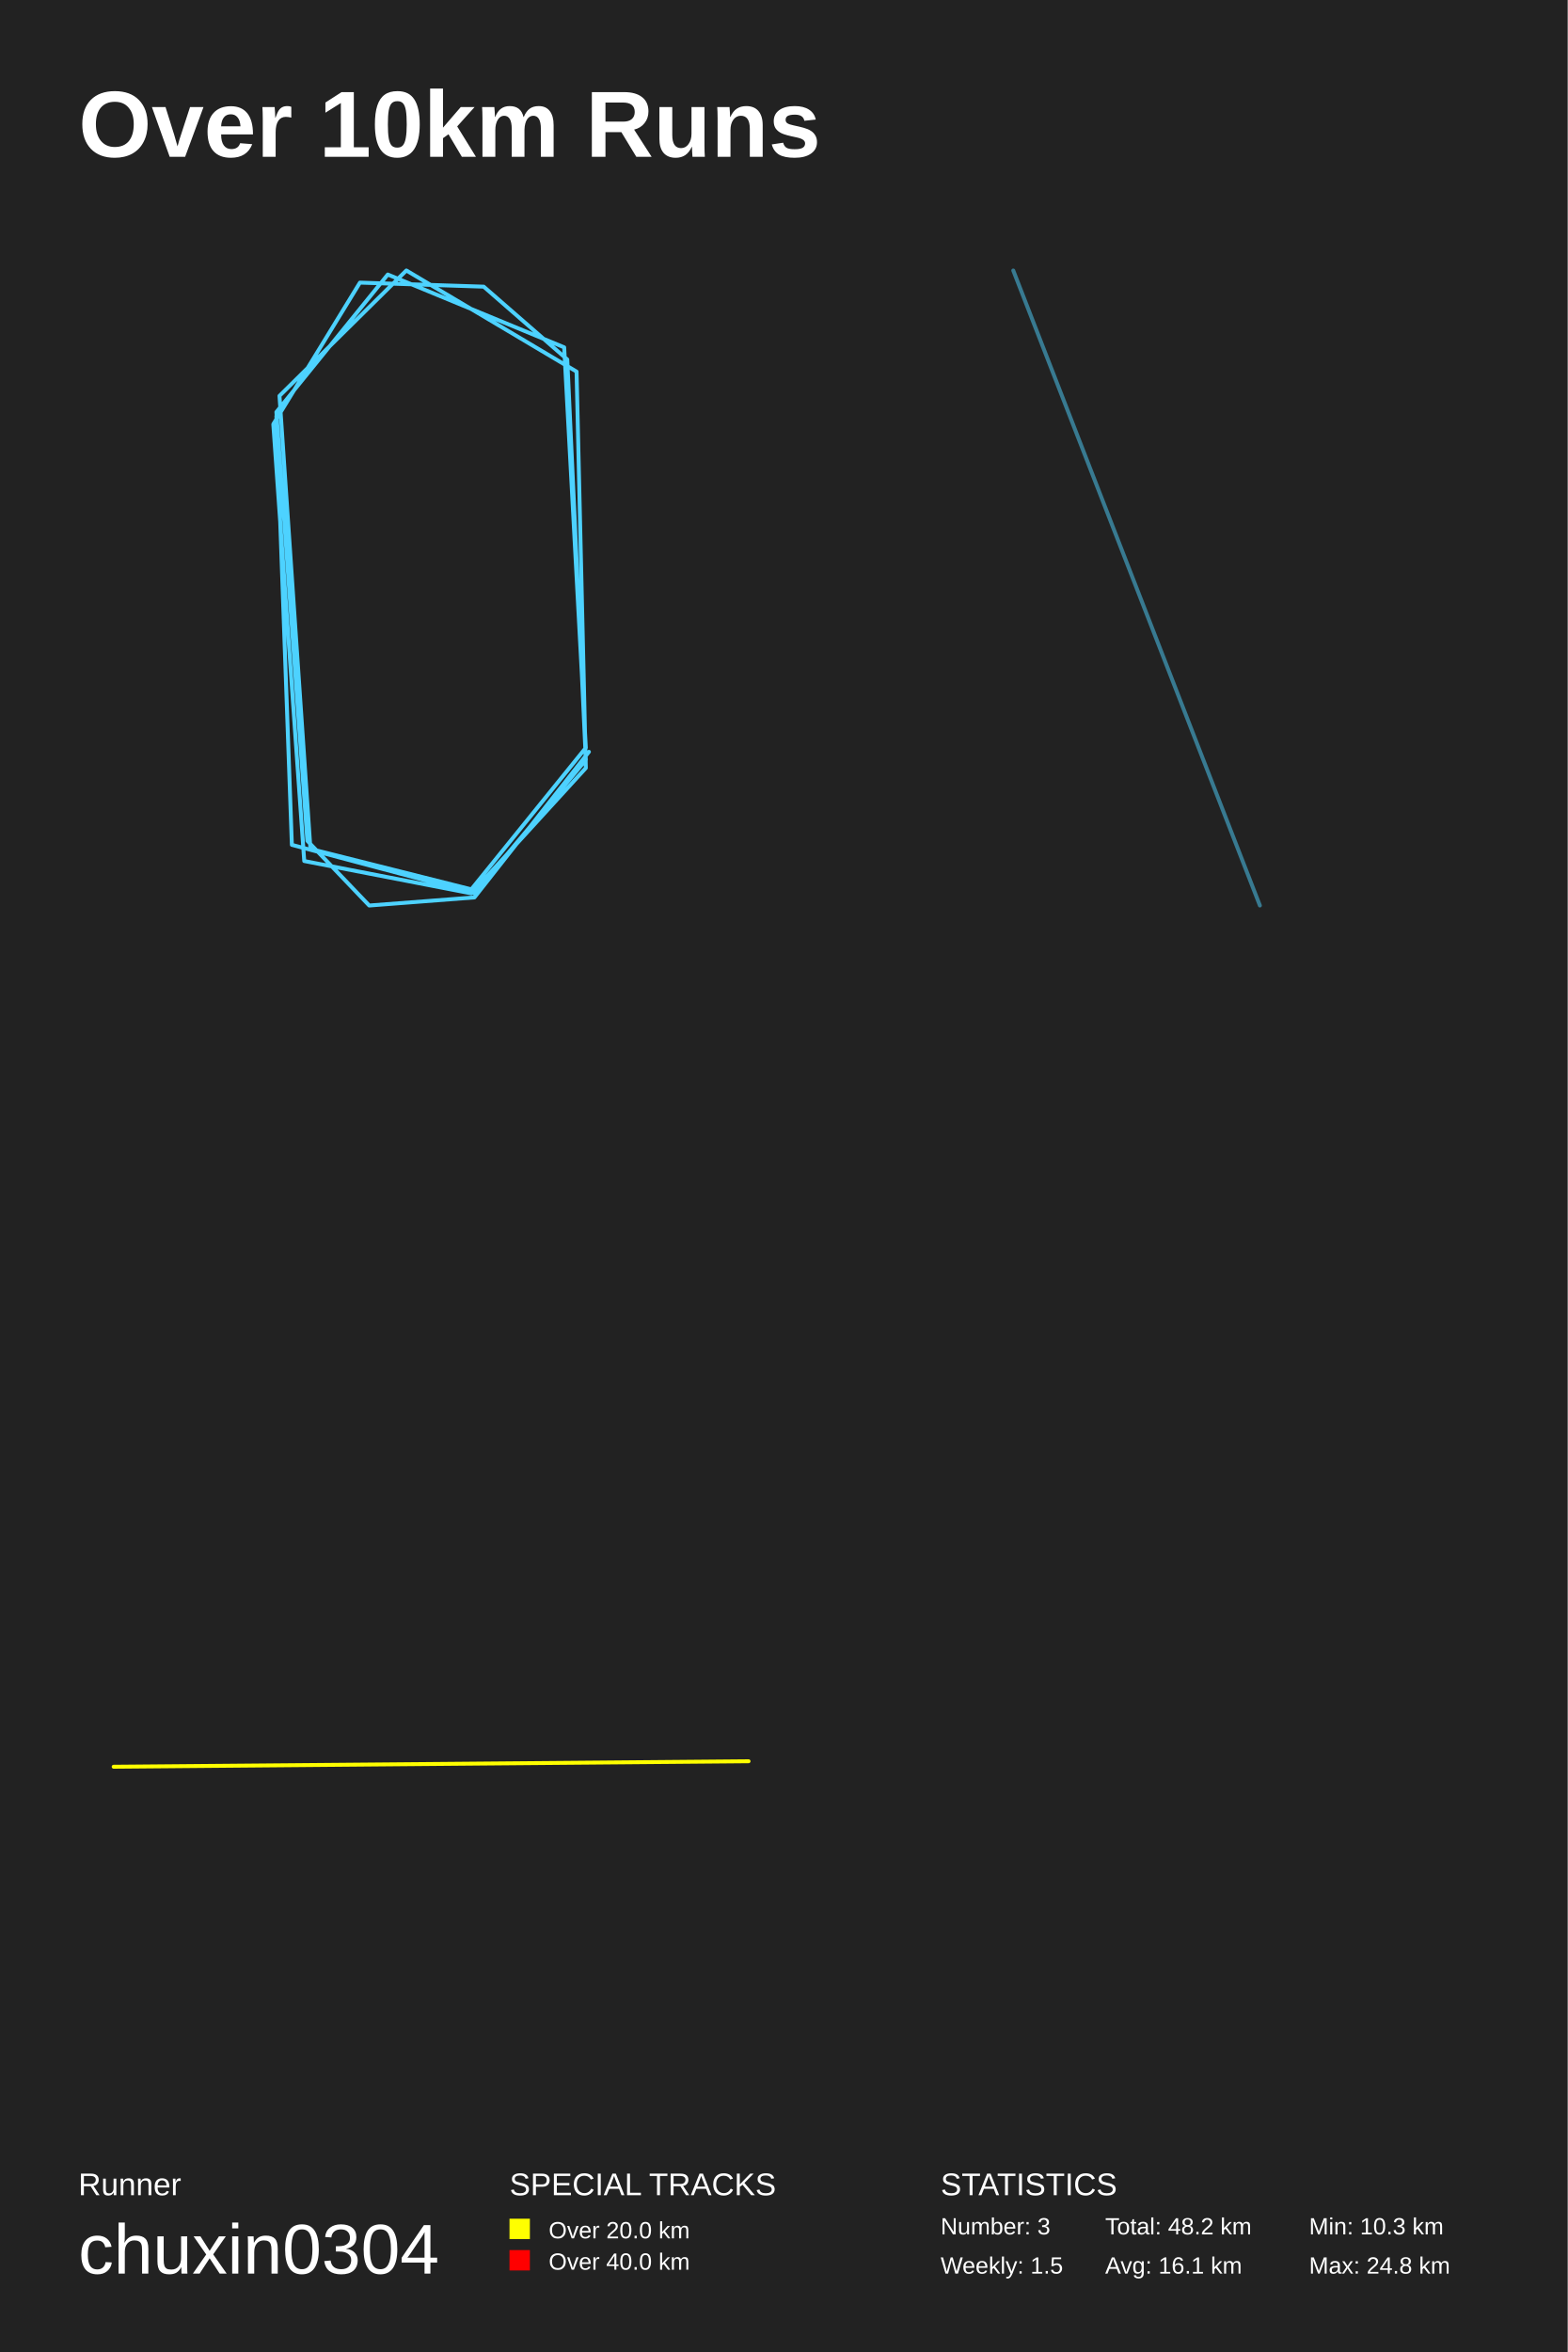
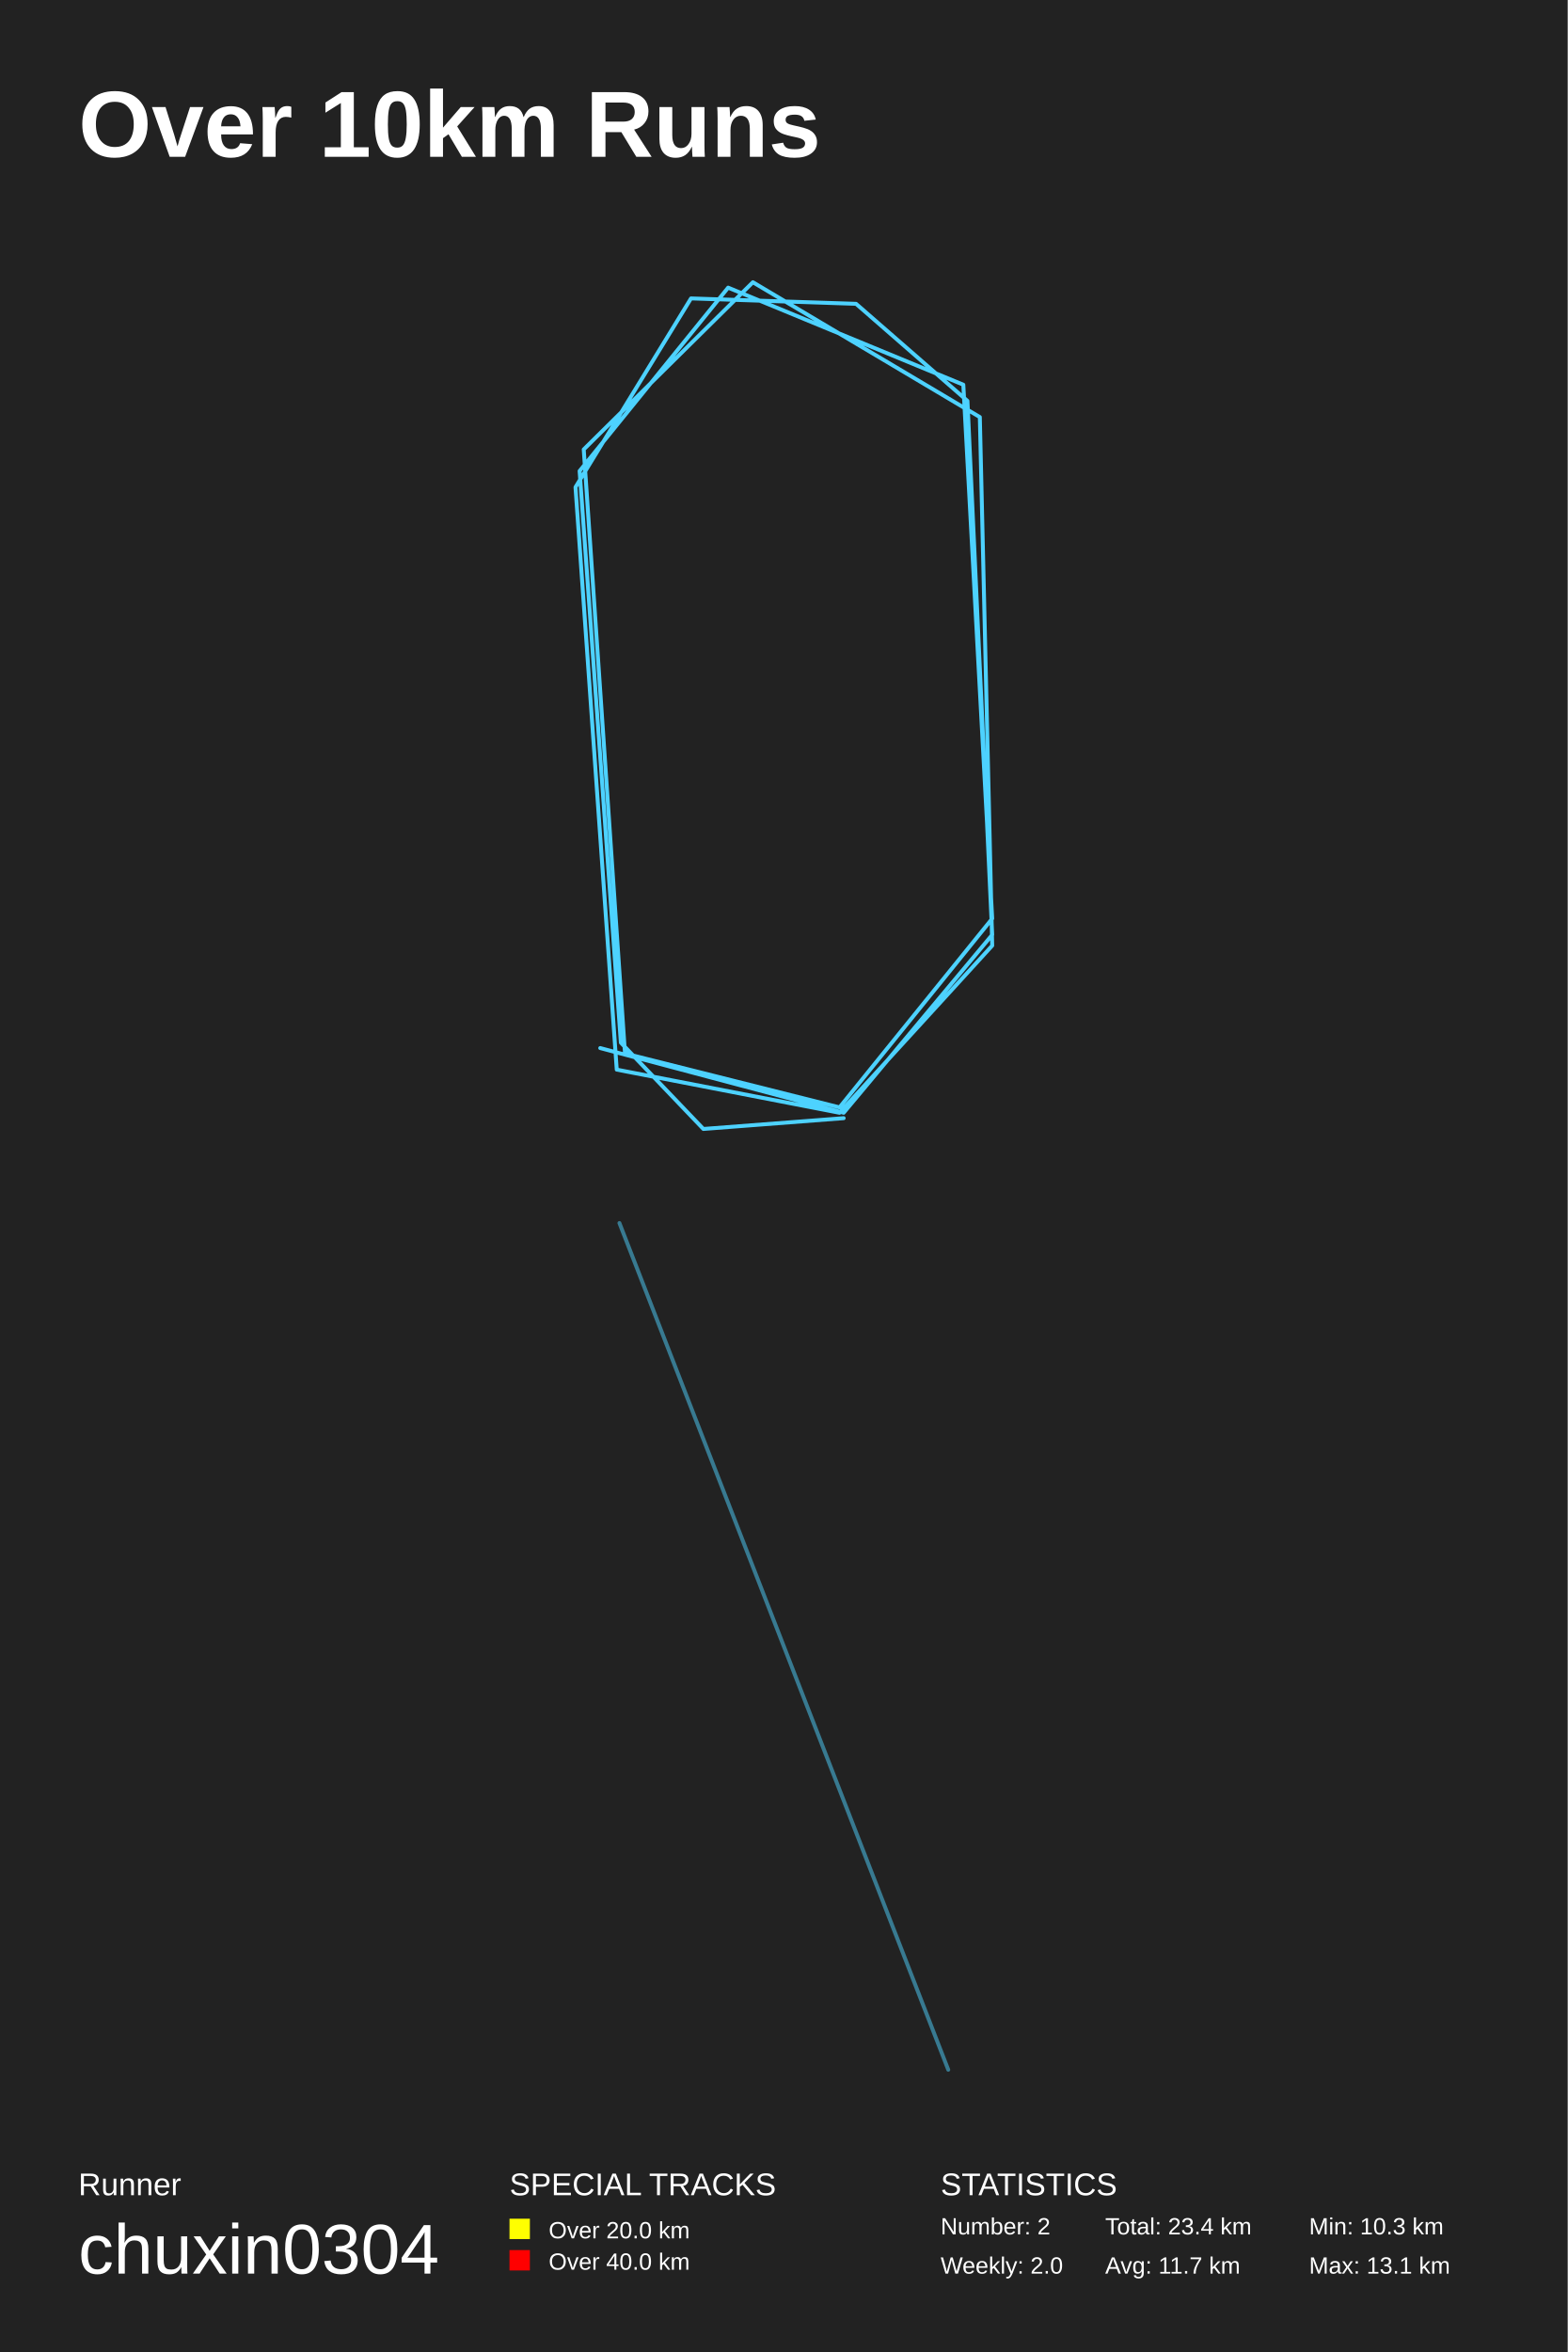
<svg xmlns="http://www.w3.org/2000/svg" baseProfile="full" height="300mm" version="1.1" viewBox="0,0,200,300" width="200mm">
  <defs />
  <rect fill="#222222" height="300" width="200" x="0" y="0" />
  <text fill="#FFFFFF" style="font-size:12px; font-family:Arial; font-weight:bold;" x="10" y="20">Over 10km Runs</text>
  <text fill="#FFFFFF" style="font-size:4px; font-family:Arial" x="10" y="280">Runner</text>
  <text fill="#FFFFFF" style="font-size:9px; font-family:Arial" x="10" y="290">chuxin0304</text>
  <text fill="#FFFFFF" style="font-size:4px; font-family:Arial" x="65" y="280">SPECIAL TRACKS</text>
  <rect fill="yellow" height="2.6" width="2.6" x="65" y="283" />
  <text fill="#FFFFFF" style="font-size:3px; font-family:Arial" x="70" y="285.5">Over 20.0 km</text>
  <rect fill="red" height="2.6" width="2.6" x="65" y="287" />
  <text fill="#FFFFFF" style="font-size:3px; font-family:Arial" x="70" y="289.5">Over 40.0 km</text>
  <text fill="#FFFFFF" style="font-size:4px; font-family:Arial" x="120" y="280">STATISTICS</text>
-   <text fill="#FFFFFF" style="font-size:3px; font-family:Arial" x="120" y="285">Number: 3</text>
-   <text fill="#FFFFFF" style="font-size:3px; font-family:Arial" x="120" y="290">Weekly: 1.5</text>
-   <text fill="#FFFFFF" style="font-size:3px; font-family:Arial" x="141" y="285">Total: 48.2 km</text>
-   <text fill="#FFFFFF" style="font-size:3px; font-family:Arial" x="141" y="290">Avg: 16.1 km</text>
+   <text fill="#FFFFFF" style="font-size:3px; font-family:Arial" x="120" y="285">Number: 2</text>
+   <text fill="#FFFFFF" style="font-size:3px; font-family:Arial" x="120" y="290">Weekly: 2.0</text>
+   <text fill="#FFFFFF" style="font-size:3px; font-family:Arial" x="141" y="285">Total: 23.4 km</text>
+   <text fill="#FFFFFF" style="font-size:3px; font-family:Arial" x="141" y="290">Avg: 11.7 km</text>
  <text fill="#FFFFFF" style="font-size:3px; font-family:Arial" x="167" y="285">Min: 10.3 km</text>
-   <text fill="#FFFFFF" style="font-size:3px; font-family:Arial" x="167" y="290">Max: 24.8 km</text>
-   <polyline fill="none" opacity="1" points="35.261,53.073 37.235,107.761 60.527,113.952 74.739,96.927 72.37,45.85 61.711,36.564 45.92,36.048 34.866,54.105 38.814,109.825 60.132,113.952 74.739,97.959 73.555,47.398 51.842,34.5 35.656,50.494 39.604,108.277 60.132,113.436 74.739,95.379 71.975,44.303 49.473,35.016 35.261,52.557 39.209,107.245 47.104,115.5 60.527,114.468 75.134,95.895" stroke="#4DD2FF" stroke-dasharray="none" stroke-linecap="round" stroke-linejoin="round" stroke-width="0.5" />
-   <polyline fill="none" opacity="0.5" points="160.732,115.5 129.268,34.5 160.732,115.5 129.268,34.5 160.732,115.5 129.268,34.5 160.732,115.5 129.268,34.5 160.732,115.5 129.268,34.5 160.732,115.5 129.268,34.5 160.732,115.5 129.268,34.5 160.732,115.5 129.268,34.5 160.732,115.5 129.268,34.5 160.732,115.5 129.268,34.5 160.732,115.5 129.268,34.5 160.732,115.5 129.268,34.5 160.732,115.5 129.268,34.5 160.732,115.5 129.268,34.5 160.732,115.5 129.268,34.5 160.732,115.5 129.268,34.5 160.732,115.5 129.268,34.5 160.732,115.5 129.268,34.5 160.732,115.5 129.268,34.5 160.732,115.5 129.268,34.5 160.732,115.5 129.268,34.5 160.732,115.5 129.268,34.5 160.732,115.5 129.268,34.5 160.732,115.5 129.268,34.5 160.732,115.5 129.268,34.5 160.732,115.5 129.268,34.5 160.732,115.5 129.268,34.5 160.732,115.5 129.268,34.5 160.732,115.5 129.268,34.5 160.732,115.5 129.268,34.5 160.732,115.5 129.268,34.5 160.732,115.5 129.268,34.5 160.732,115.5 129.268,34.5 160.732,115.5 129.268,34.5 160.732,115.5 129.268,34.5 160.732,115.5 129.268,34.5 160.732,115.5 129.268,34.5 160.732,115.5 129.268,34.5 160.732,115.5 129.268,34.5 160.732,115.5 129.268,34.5 160.732,115.5 129.268,34.5" stroke="#4DD2FF" stroke-dasharray="1,0.5" stroke-linecap="round" stroke-linejoin="round" stroke-width="0.5" />
-   <polyline fill="none" opacity="1" points="95.5,224.65 14.5,225.35" stroke="yellow" stroke-dasharray="none" stroke-linecap="round" stroke-linejoin="round" stroke-width="0.5" />
+   <text fill="#FFFFFF" style="font-size:3px; font-family:Arial" x="167" y="290">Max: 13.1 km</text>
+   <polyline fill="none" opacity="1" points="76.576,133.682 107.632,141.936 126.582,119.236 123.424,51.134 109.212,38.752 88.157,38.064 73.418,62.14 78.682,136.433 107.106,141.936 126.582,120.612 125.003,53.198 96.052,36.0 74.471,57.325 79.735,134.37 107.106,141.248 126.582,117.172 122.897,49.07 92.894,36.688 73.945,60.077 79.208,132.994 89.736,144.0 107.632,142.624" stroke="#4DD2FF" stroke-dasharray="none" stroke-linecap="round" stroke-linejoin="round" stroke-width="0.5" />
+   <polyline fill="none" opacity="0.5" points="79.024,156.0 120.976,264.0 79.024,156.0 120.976,264.0 79.024,156.0 120.976,264.0 79.024,156.0 120.976,264.0 79.024,156.0 120.976,264.0 79.024,156.0 120.976,264.0 79.024,156.0 120.976,264.0 79.024,156.0 120.976,264.0 79.024,156.0 120.976,264.0 79.024,156.0 120.976,264.0 79.024,156.0 120.976,264.0 79.024,156.0 120.976,264.0 79.024,156.0 120.976,264.0 79.024,156.0 120.976,264.0 79.024,156.0 120.976,264.0 79.024,156.0 120.976,264.0 79.024,156.0 120.976,264.0 79.024,156.0 120.976,264.0 79.024,156.0 120.976,264.0 79.024,156.0 120.976,264.0 79.024,156.0 120.976,264.0 79.024,156.0 120.976,264.0 79.024,156.0 120.976,264.0 79.024,156.0 120.976,264.0 79.024,156.0 120.976,264.0 79.024,156.0 120.976,264.0 79.024,156.0 120.976,264.0 79.024,156.0 120.976,264.0 79.024,156.0 120.976,264.0 79.024,156.0 120.976,264.0 79.024,156.0 120.976,264.0 79.024,156.0 120.976,264.0 79.024,156.0 120.976,264.0 79.024,156.0 120.976,264.0 79.024,156.0 120.976,264.0 79.024,156.0 120.976,264.0 79.024,156.0 120.976,264.0 79.024,156.0 120.976,264.0 79.024,156.0 120.976,264.0 79.024,156.0 120.976,264.0" stroke="#4DD2FF" stroke-dasharray="1,0.5" stroke-linecap="round" stroke-linejoin="round" stroke-width="0.5" />
</svg>
